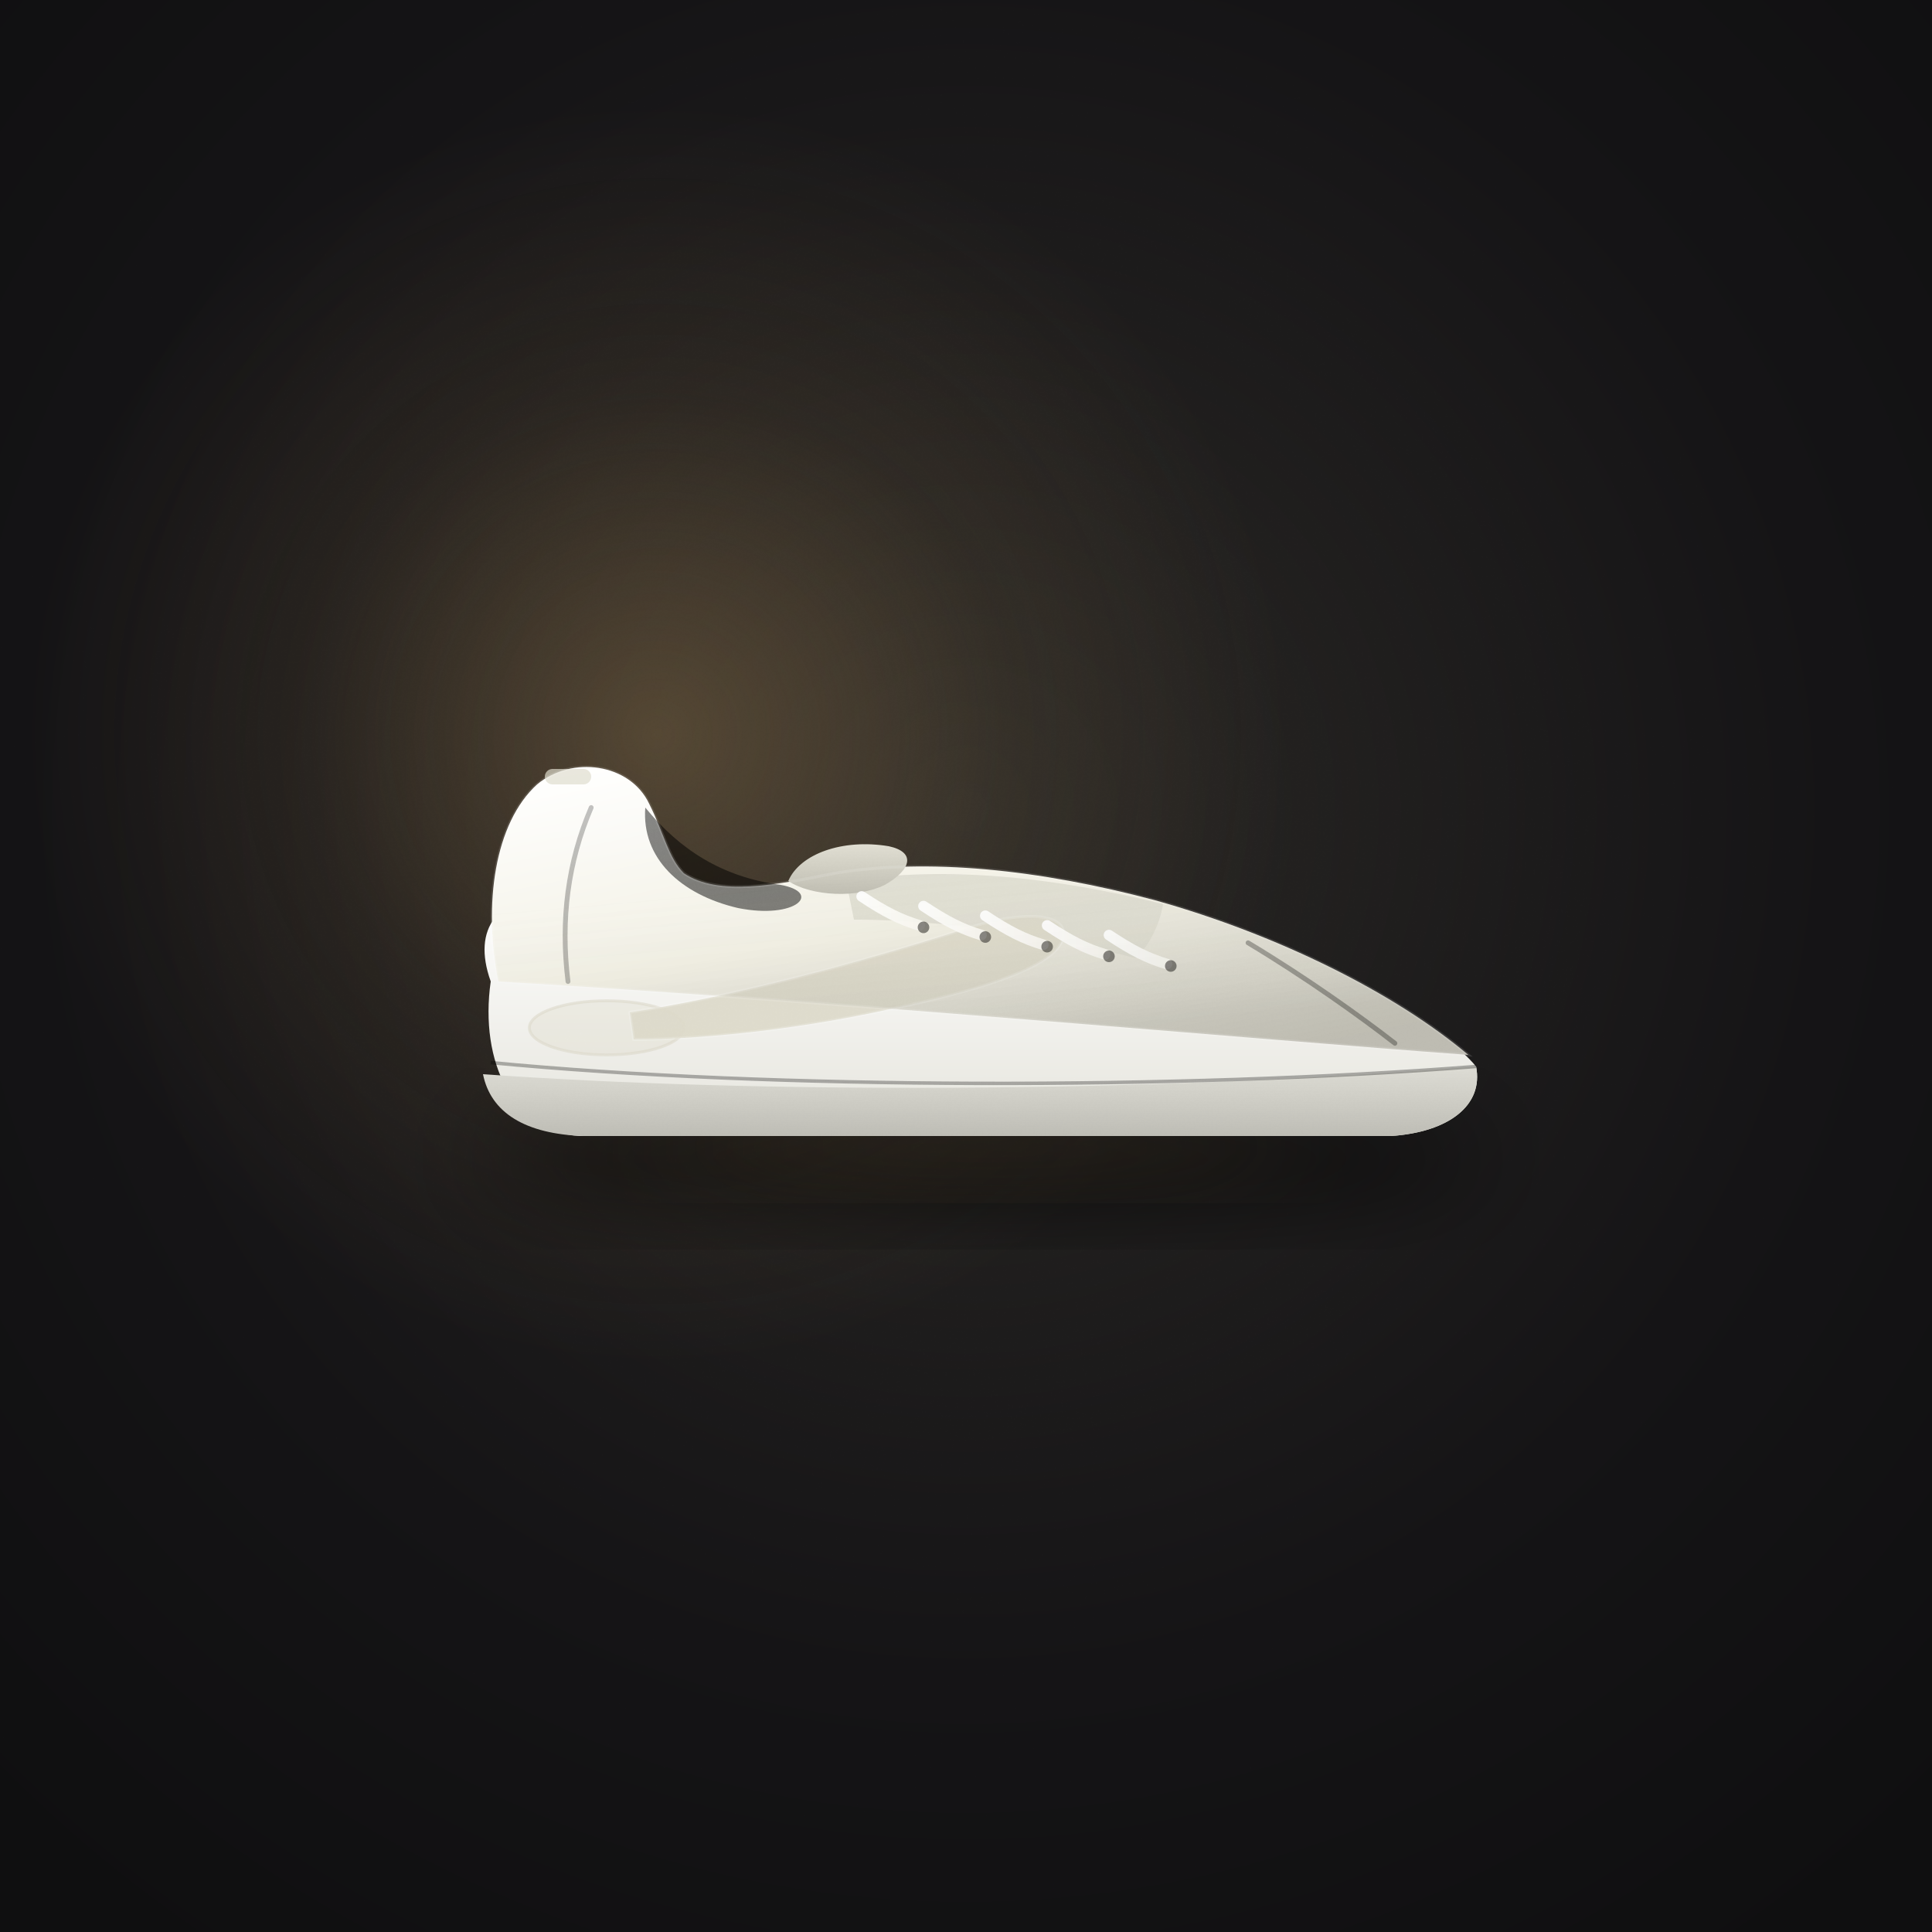
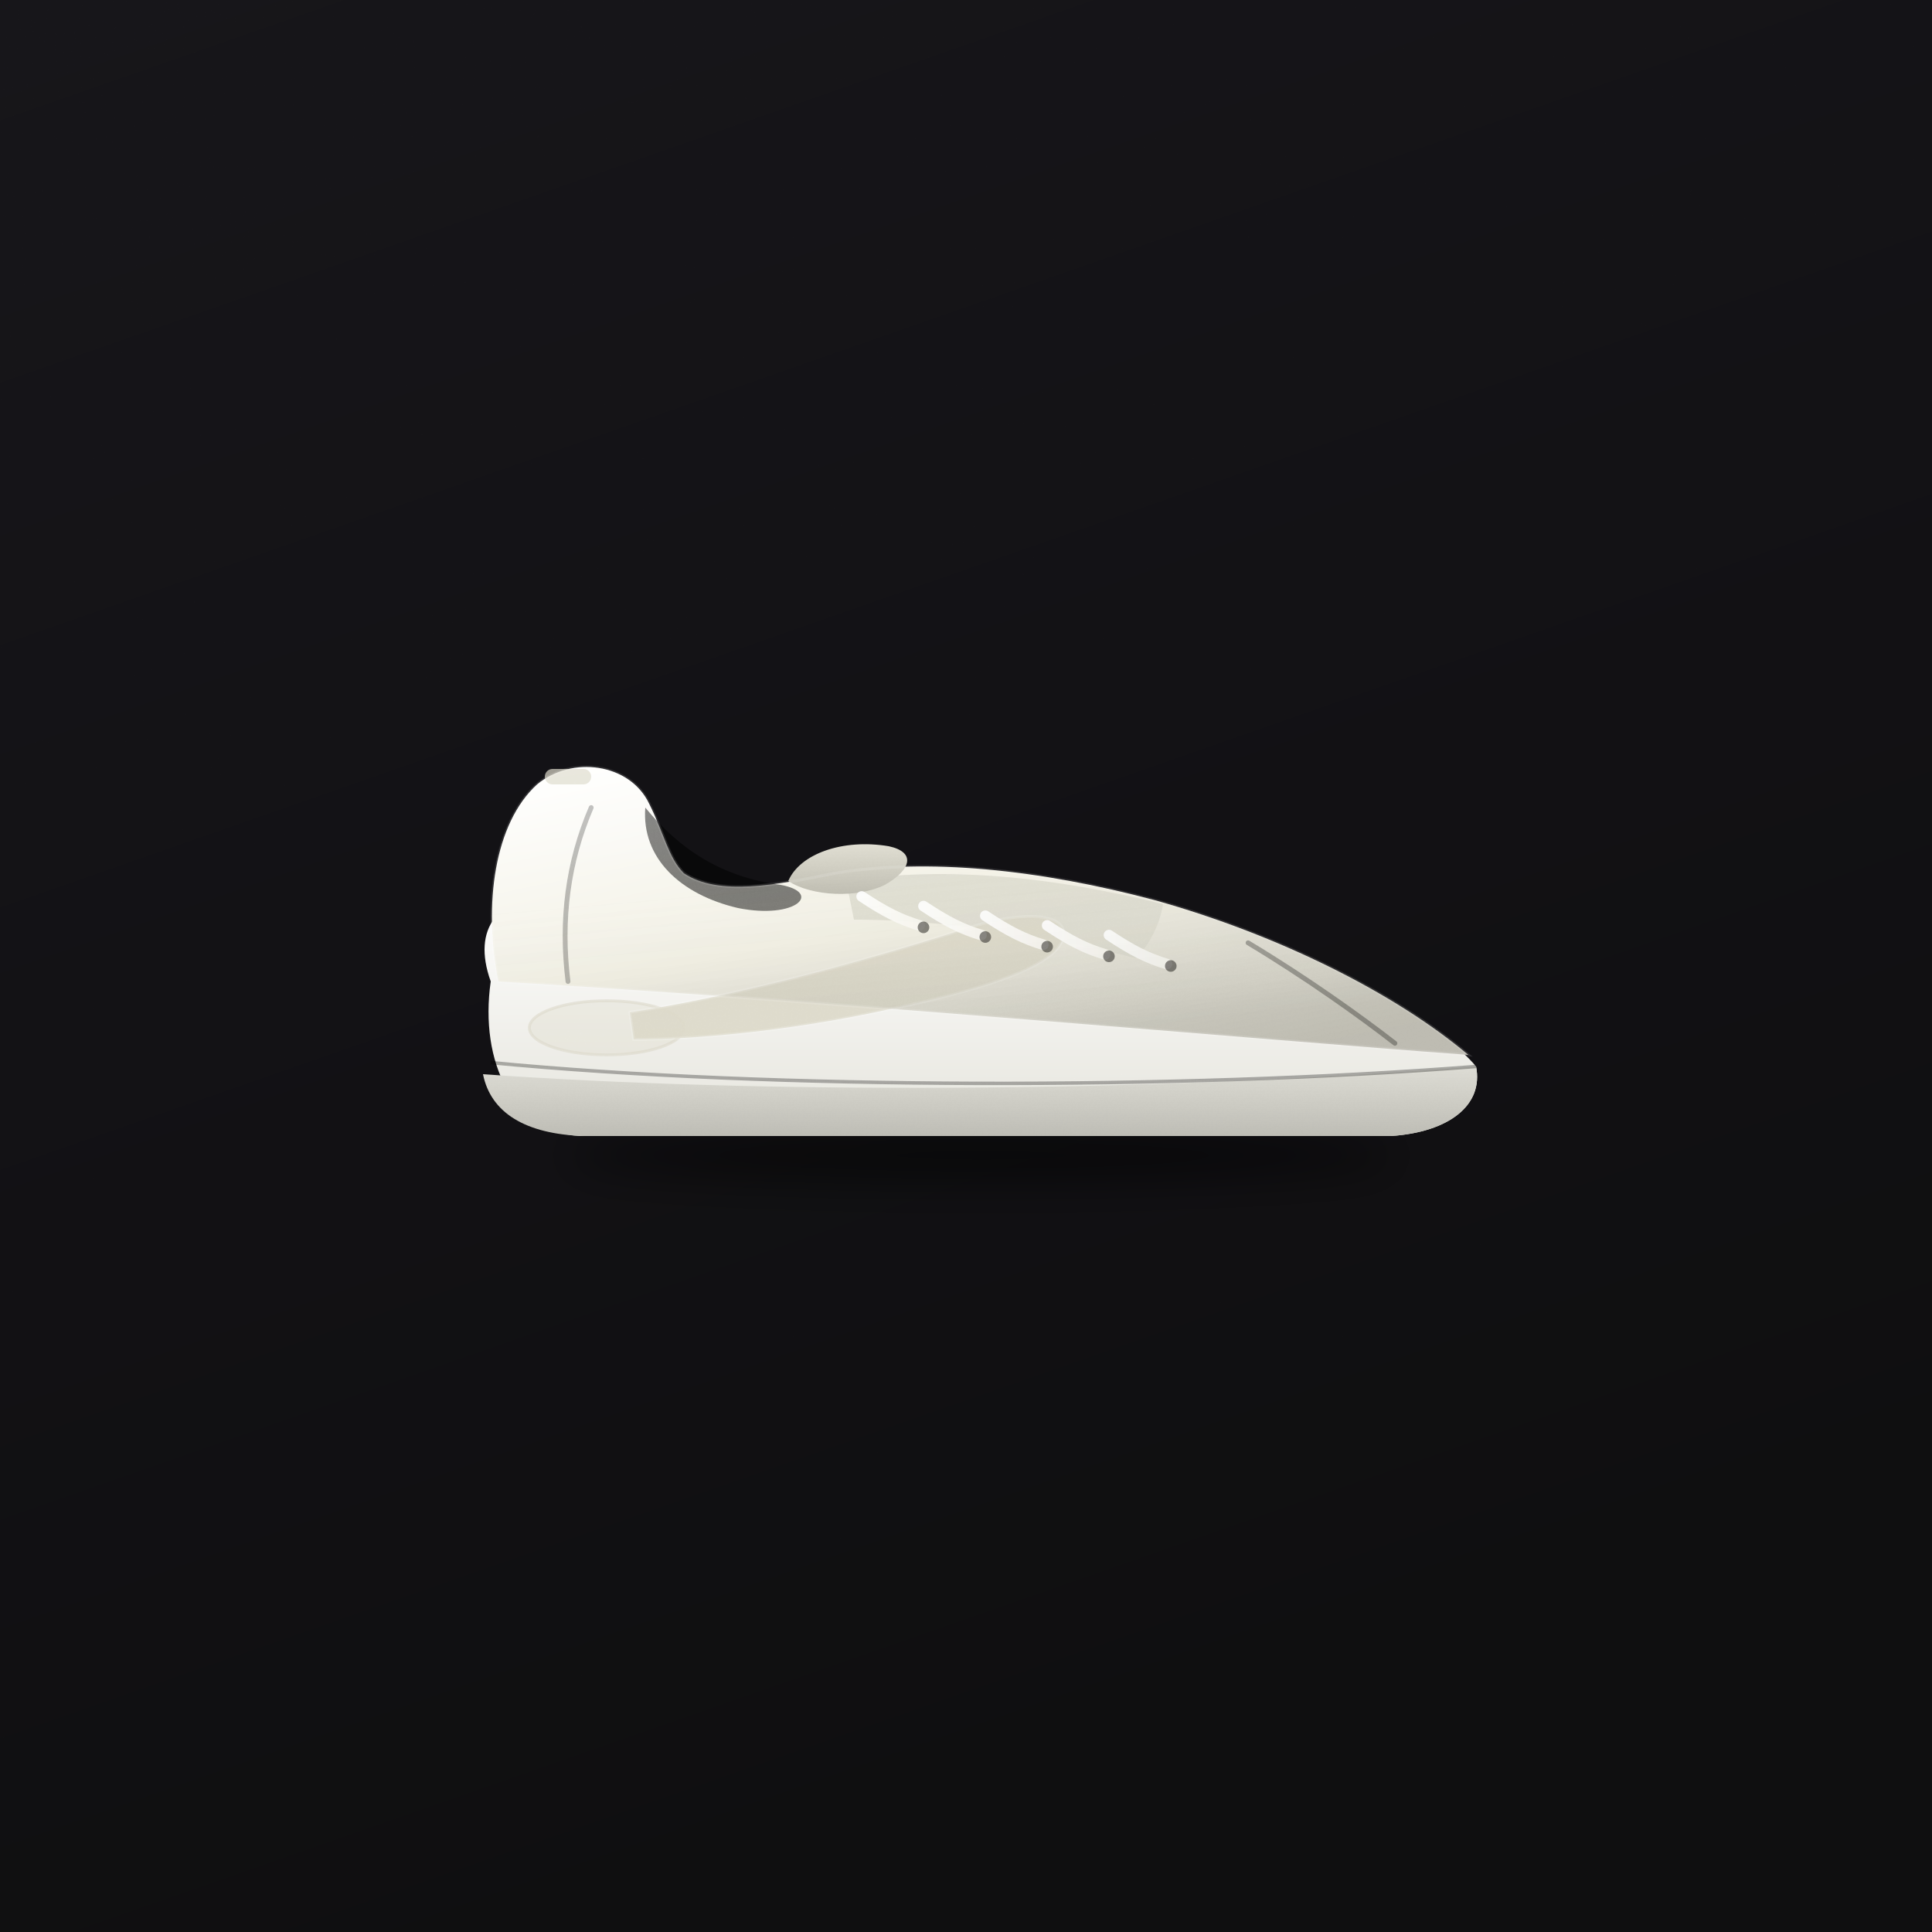
<svg xmlns="http://www.w3.org/2000/svg" viewBox="0 0 1000 1000" width="1000" height="1000" role="img">
  <defs>
-     <radialGradient id="bg" cx="0.5" cy="0.42" r="0.72">
-       <stop offset="0" stop-color="#2a2825" />
-       <stop offset="0.62" stop-color="#151416" />
+     <linearGradient id="bg" x1="0" y1="0" x2="0.35" y2="1">
+       <stop offset="0" stop-color="#17161a" />
+       <stop offset="0.6" stop-color="#121114" />
      <stop offset="1" stop-color="#0f0f10" />
-     </radialGradient>
-     <radialGradient id="bloom">
-       <stop offset="0" stop-color="#c9a063" stop-opacity="0.3" />
-       <stop offset="0.55" stop-color="#c9a063" stop-opacity="0.08" />
-       <stop offset="1" stop-color="#c9a063" stop-opacity="0" />
-     </radialGradient>
+     </linearGradient>
    <linearGradient id="upperGrad" x1="0.1" y1="0" x2="0.8" y2="1">
      <stop offset="0" stop-color="#fffffe" />
      <stop offset="0.5" stop-color="#f2f0e4" />
      <stop offset="1" stop-color="#d0cec2" />
    </linearGradient>
    <linearGradient id="midGrad" x1="0" y1="0" x2="0" y2="1">
      <stop offset="0" stop-color="#ffffff" />
      <stop offset="1" stop-color="#e5e4dc" />
    </linearGradient>
    <linearGradient id="soleGrad" x1="0" y1="0" x2="0" y2="1">
      <stop offset="0" stop-color="#dddcd4" />
      <stop offset="1" stop-color="#bdbcb4" />
    </linearGradient>
    <linearGradient id="collarGrad" x1="0" y1="0" x2="0" y2="1">
      <stop offset="0" stop-color="#e0ded2" />
      <stop offset="1" stop-color="#bebcb0" />
    </linearGradient>
    <linearGradient id="lace" x1="0" y1="0" x2="1" y2="0">
      <stop offset="0" stop-color="#ffffff" />
      <stop offset="1" stop-color="#fbfaf2" />
    </linearGradient>
    <linearGradient id="sheen" x1="0" y1="0" x2="0.3" y2="1">
      <stop offset="0" stop-color="#ffffff" stop-opacity="0.22" />
      <stop offset="0.45" stop-color="#ffffff" stop-opacity="0.02" />
      <stop offset="1" stop-color="#000000" stop-opacity="0.18" />
    </linearGradient>
-     <filter id="soft" x="-40%" y="-40%" width="180%" height="180%">
-       <feGaussianBlur stdDeviation="26" />
+     <filter id="contact" x="-30%" y="-200%" width="160%" height="500%">
+       <feGaussianBlur stdDeviation="11" />
    </filter>
    <filter id="grain">
      <feTurbulence type="fractalNoise" baseFrequency="0.9" numOctaves="3" seed="3" />
      <feColorMatrix type="saturate" values="0" />
    </filter>
  </defs>
  <rect width="1000" height="1000" fill="url(#bg)" />
-   <circle cx="340" cy="380" r="330" fill="url(#bloom)" />
-   <ellipse cx="508" cy="600" rx="262" ry="26" fill="#000" opacity="0.6" filter="url(#soft)" />
-   <ellipse cx="508" cy="594" rx="160" ry="16" fill="#c9a063" opacity="0.14" filter="url(#soft)" />
+   <ellipse cx="508" cy="598" rx="215" ry="13" fill="#000" opacity="0.5" filter="url(#contact)" />
  <g transform="">
    <g transform="">
      <g transform="rotate(0 500 500)">
        <g transform="translate(150 250)">
          <path d="M104 258 C94 230, 108 214, 138 212 L470 242 C545 256, 596 280, 614 302 C618 322, 600 336, 570 338 L150 338 C116 336, 98 300, 104 258 Z" fill="url(#midGrad)" />
          <ellipse cx="164" cy="282" rx="40" ry="14" fill="#dcd9c9" opacity="0.35" />
          <ellipse cx="164" cy="282" rx="40" ry="14" fill="none" stroke="#dcd9c9" stroke-opacity="0.6" stroke-width="1.5" />
          <path d="M100 306 C104 326, 122 337, 152 338 L570 338 C600 336, 618 322, 614 302 C440 316, 240 316, 100 306 Z" fill="url(#soleGrad)" />
          <path d="M104 300 C250 314, 460 314, 614 302" fill="none" stroke="#000" stroke-opacity="0.3" stroke-width="1.8" />
          <path d="M108 258 C100 218, 106 176, 128 156 C146 141, 176 145, 186 166 C194 182, 196 194, 204 202 C222 214, 252 208, 282 202 C330 194, 388 200, 448 216 C512 234, 572 264, 610 296 C500 288, 280 268, 108 258 Z" fill="url(#upperGrad)" />
          <path d="M288 206 C340 198, 396 204, 452 218 C450 230, 444 240, 438 246 C384 232, 330 226, 292 226 Z" fill="#dcdace" opacity="0.85" />
          <path d="M176 274 C228 266, 290 250, 352 230 C384 220, 404 224, 400 236 C396 250, 360 262, 312 272 C258 284, 208 288, 178 288 Z" fill="#dcd9c9" opacity="0.92" />
          <path d="M176 274 C228 266, 290 250, 352 230 C384 220, 404 224, 400 236 C396 250, 360 262, 312 272 C258 284, 208 288, 178 288 Z" fill="none" stroke="#fff" stroke-opacity="0.16" stroke-width="1.5" />
          <path d="M496 238 C526 256, 554 276, 572 290" fill="none" stroke="#000" stroke-opacity="0.3" stroke-width="2.5" stroke-linecap="round" />
          <path d="M156 168 C144 196, 140 226, 144 258" fill="none" stroke="#000" stroke-opacity="0.26" stroke-width="2.5" stroke-linecap="round" />
          <path d="M258 206 C264 192, 286 184, 310 188 C324 191, 322 200, 308 208 C294 215, 270 214, 258 206 Z" fill="url(#collarGrad)" />
          <path d="M184 168 C202 190, 224 204, 254 208 C276 212, 262 226, 232 220 C202 213, 182 194, 184 168 Z" fill="#000" fill-opacity="0.5" />
          <path d="M296 214 C308 222, 316 226, 326 229" stroke="url(#lace)" stroke-width="5.5" stroke-linecap="round" fill="none" opacity="0.9" />
          <circle cx="328" cy="230" r="3" fill="#24231f" opacity="0.55" />
          <path d="M328 219 C340 227, 348 231, 358 234" stroke="url(#lace)" stroke-width="5.5" stroke-linecap="round" fill="none" opacity="0.9" />
          <circle cx="360" cy="235" r="3" fill="#24231f" opacity="0.55" />
          <path d="M360 224 C372 232, 380 236, 390 239" stroke="url(#lace)" stroke-width="5.5" stroke-linecap="round" fill="none" opacity="0.9" />
          <circle cx="392" cy="240" r="3" fill="#24231f" opacity="0.55" />
          <path d="M392 229 C404 237, 412 241, 422 244" stroke="url(#lace)" stroke-width="5.5" stroke-linecap="round" fill="none" opacity="0.9" />
          <circle cx="424" cy="245" r="3" fill="#24231f" opacity="0.55" />
          <path d="M424 234 C436 242, 444 246, 454 249" stroke="url(#lace)" stroke-width="5.5" stroke-linecap="round" fill="none" opacity="0.9" />
          <circle cx="456" cy="250" r="3" fill="#24231f" opacity="0.55" />
          <rect x="132" y="148" width="24" height="8" rx="4" fill="#dcd9c9" opacity="0.7" />
          <path d="M108 258 C100 218, 106 176, 128 156 C146 141, 176 145, 186 166 C194 182, 196 194, 204 202 C222 214, 252 208, 282 202 C330 194, 388 200, 448 216 C512 234, 572 264, 610 296 C500 288, 280 268, 108 258 Z" fill="url(#sheen)" opacity="0.5" />
          <path d="M108 258 C100 218, 106 176, 128 156 C146 141, 176 145, 186 166 C194 182, 196 194, 204 202 C222 214, 252 208, 282 202 C330 194, 388 200, 448 216 C512 234, 572 264, 610 296 C500 288, 280 268, 108 258 Z" fill="none" stroke="#fff" stroke-opacity="0.12" stroke-width="1.5" />
        </g>
      </g>
    </g>
  </g>
  <rect width="1000" height="1000" filter="url(#grain)" opacity="0.045" style="mix-blend-mode:overlay" />
</svg>
